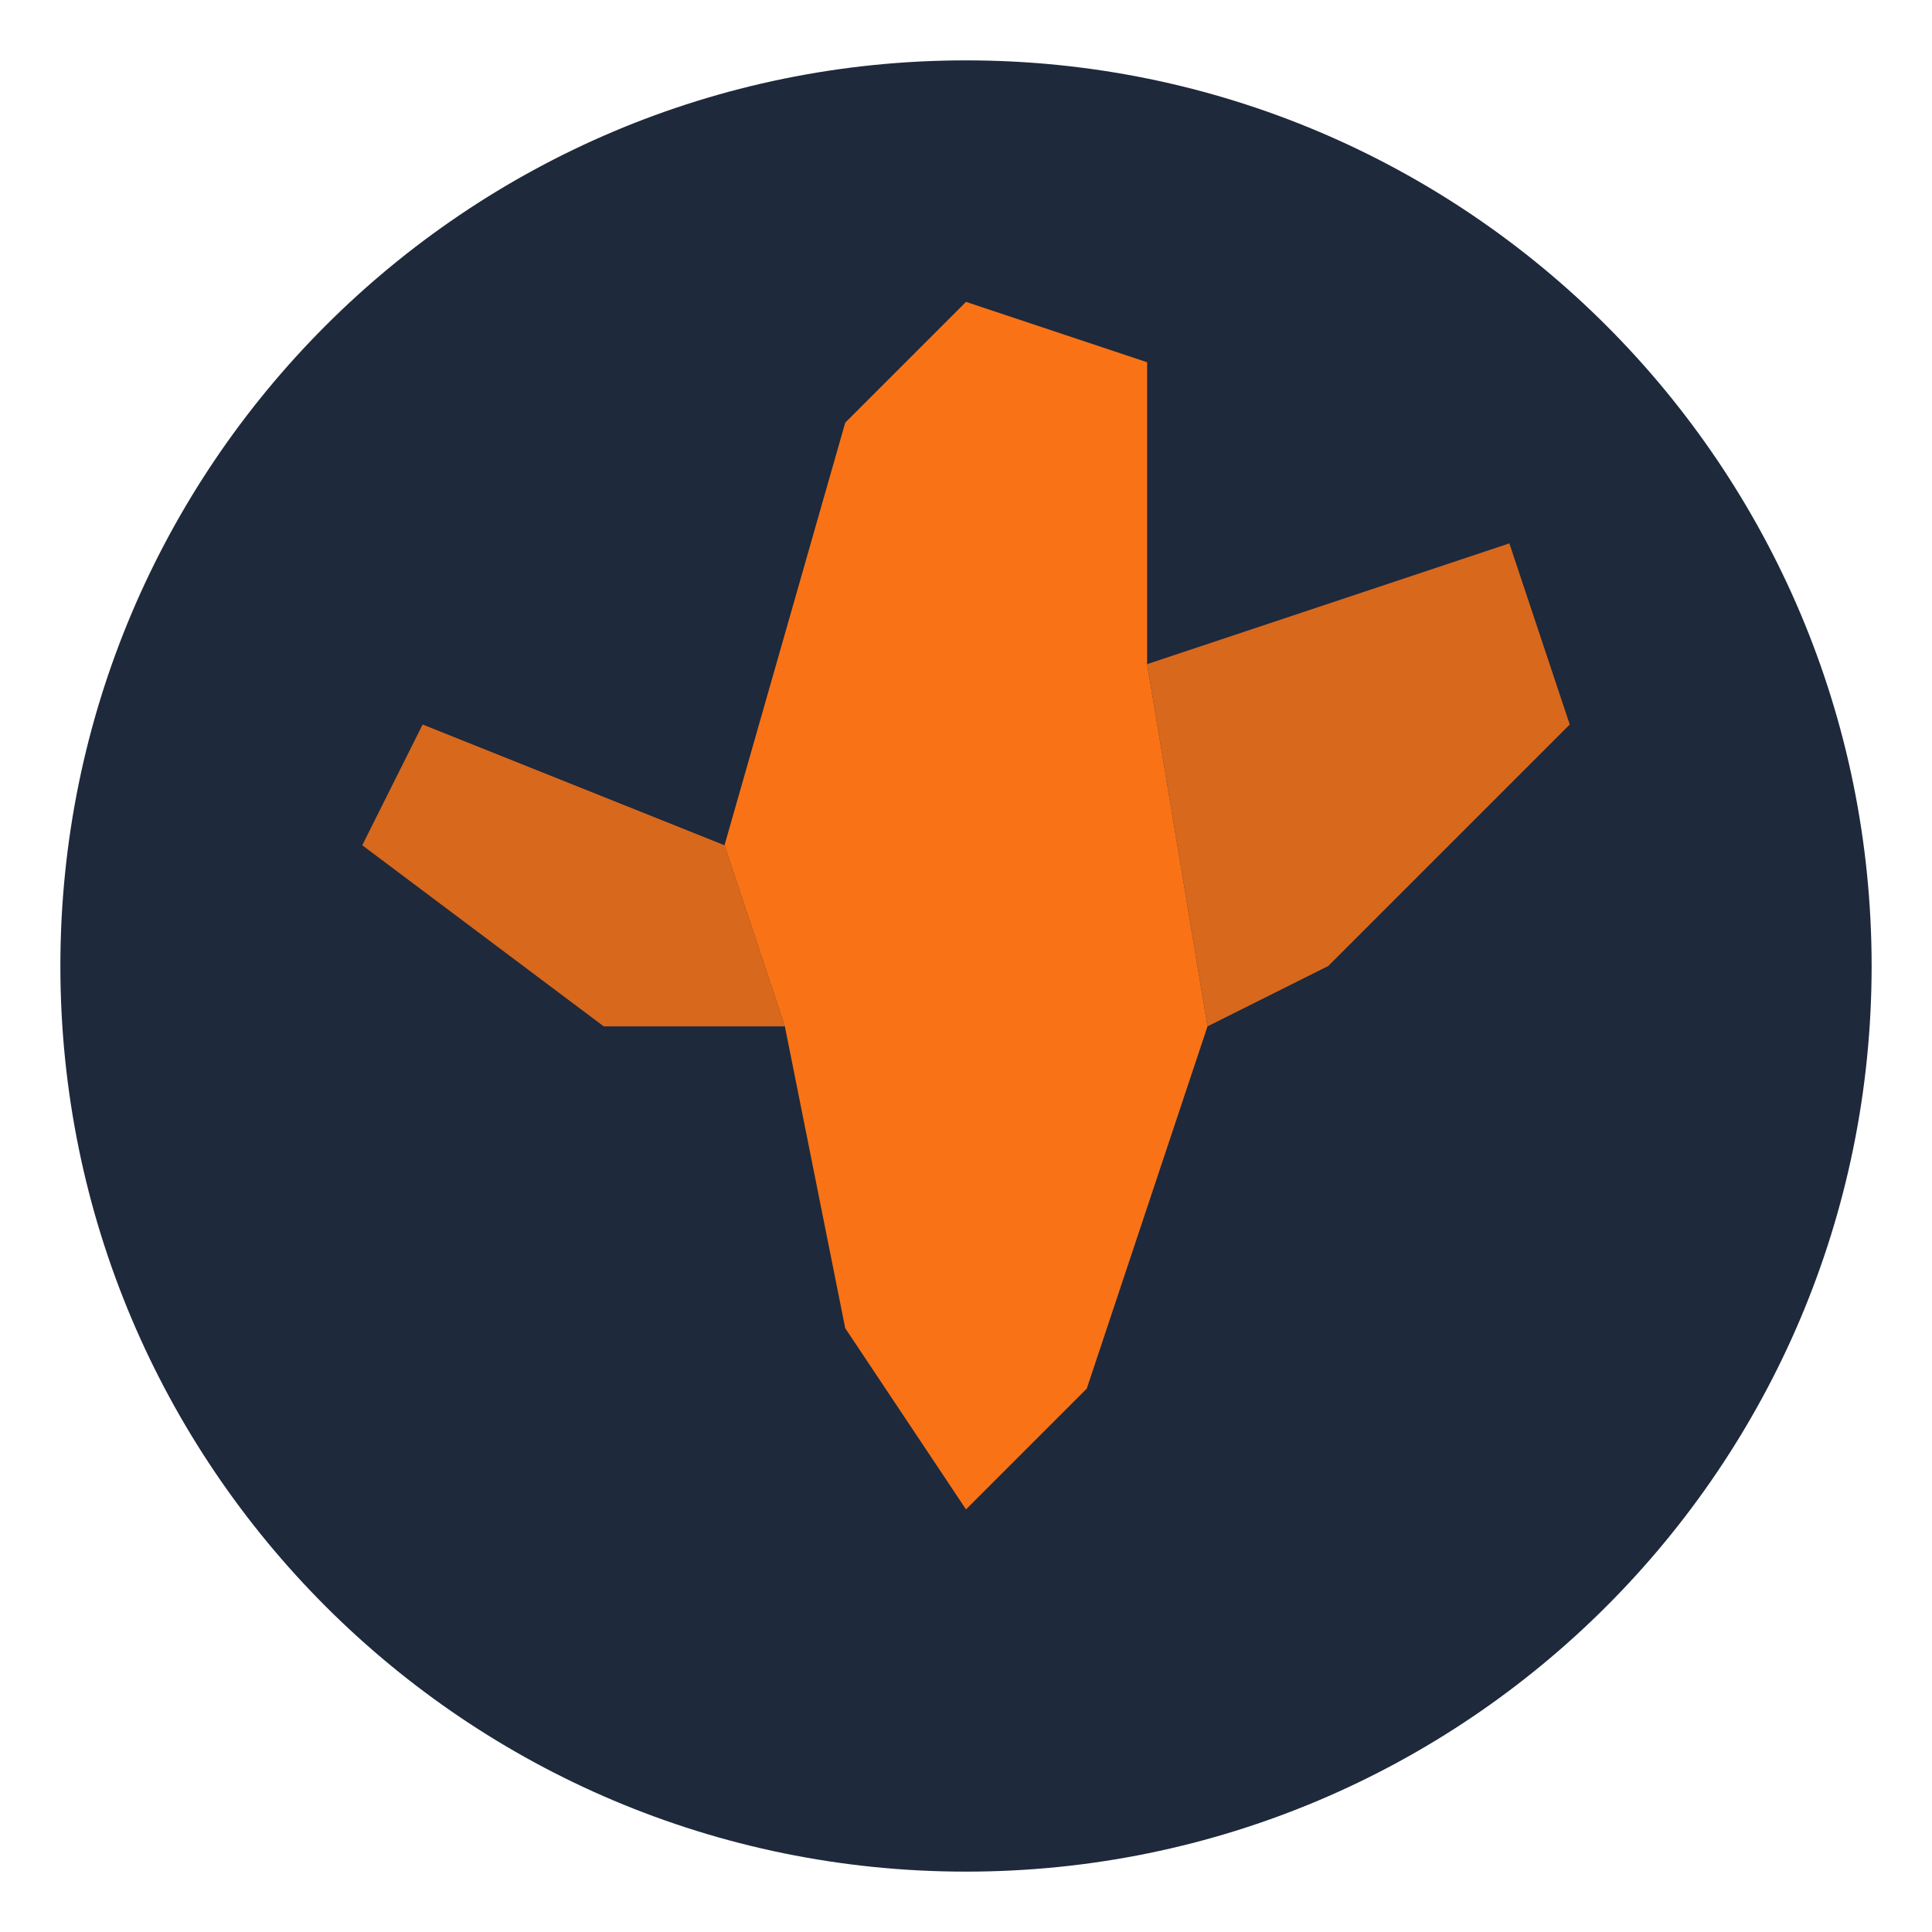
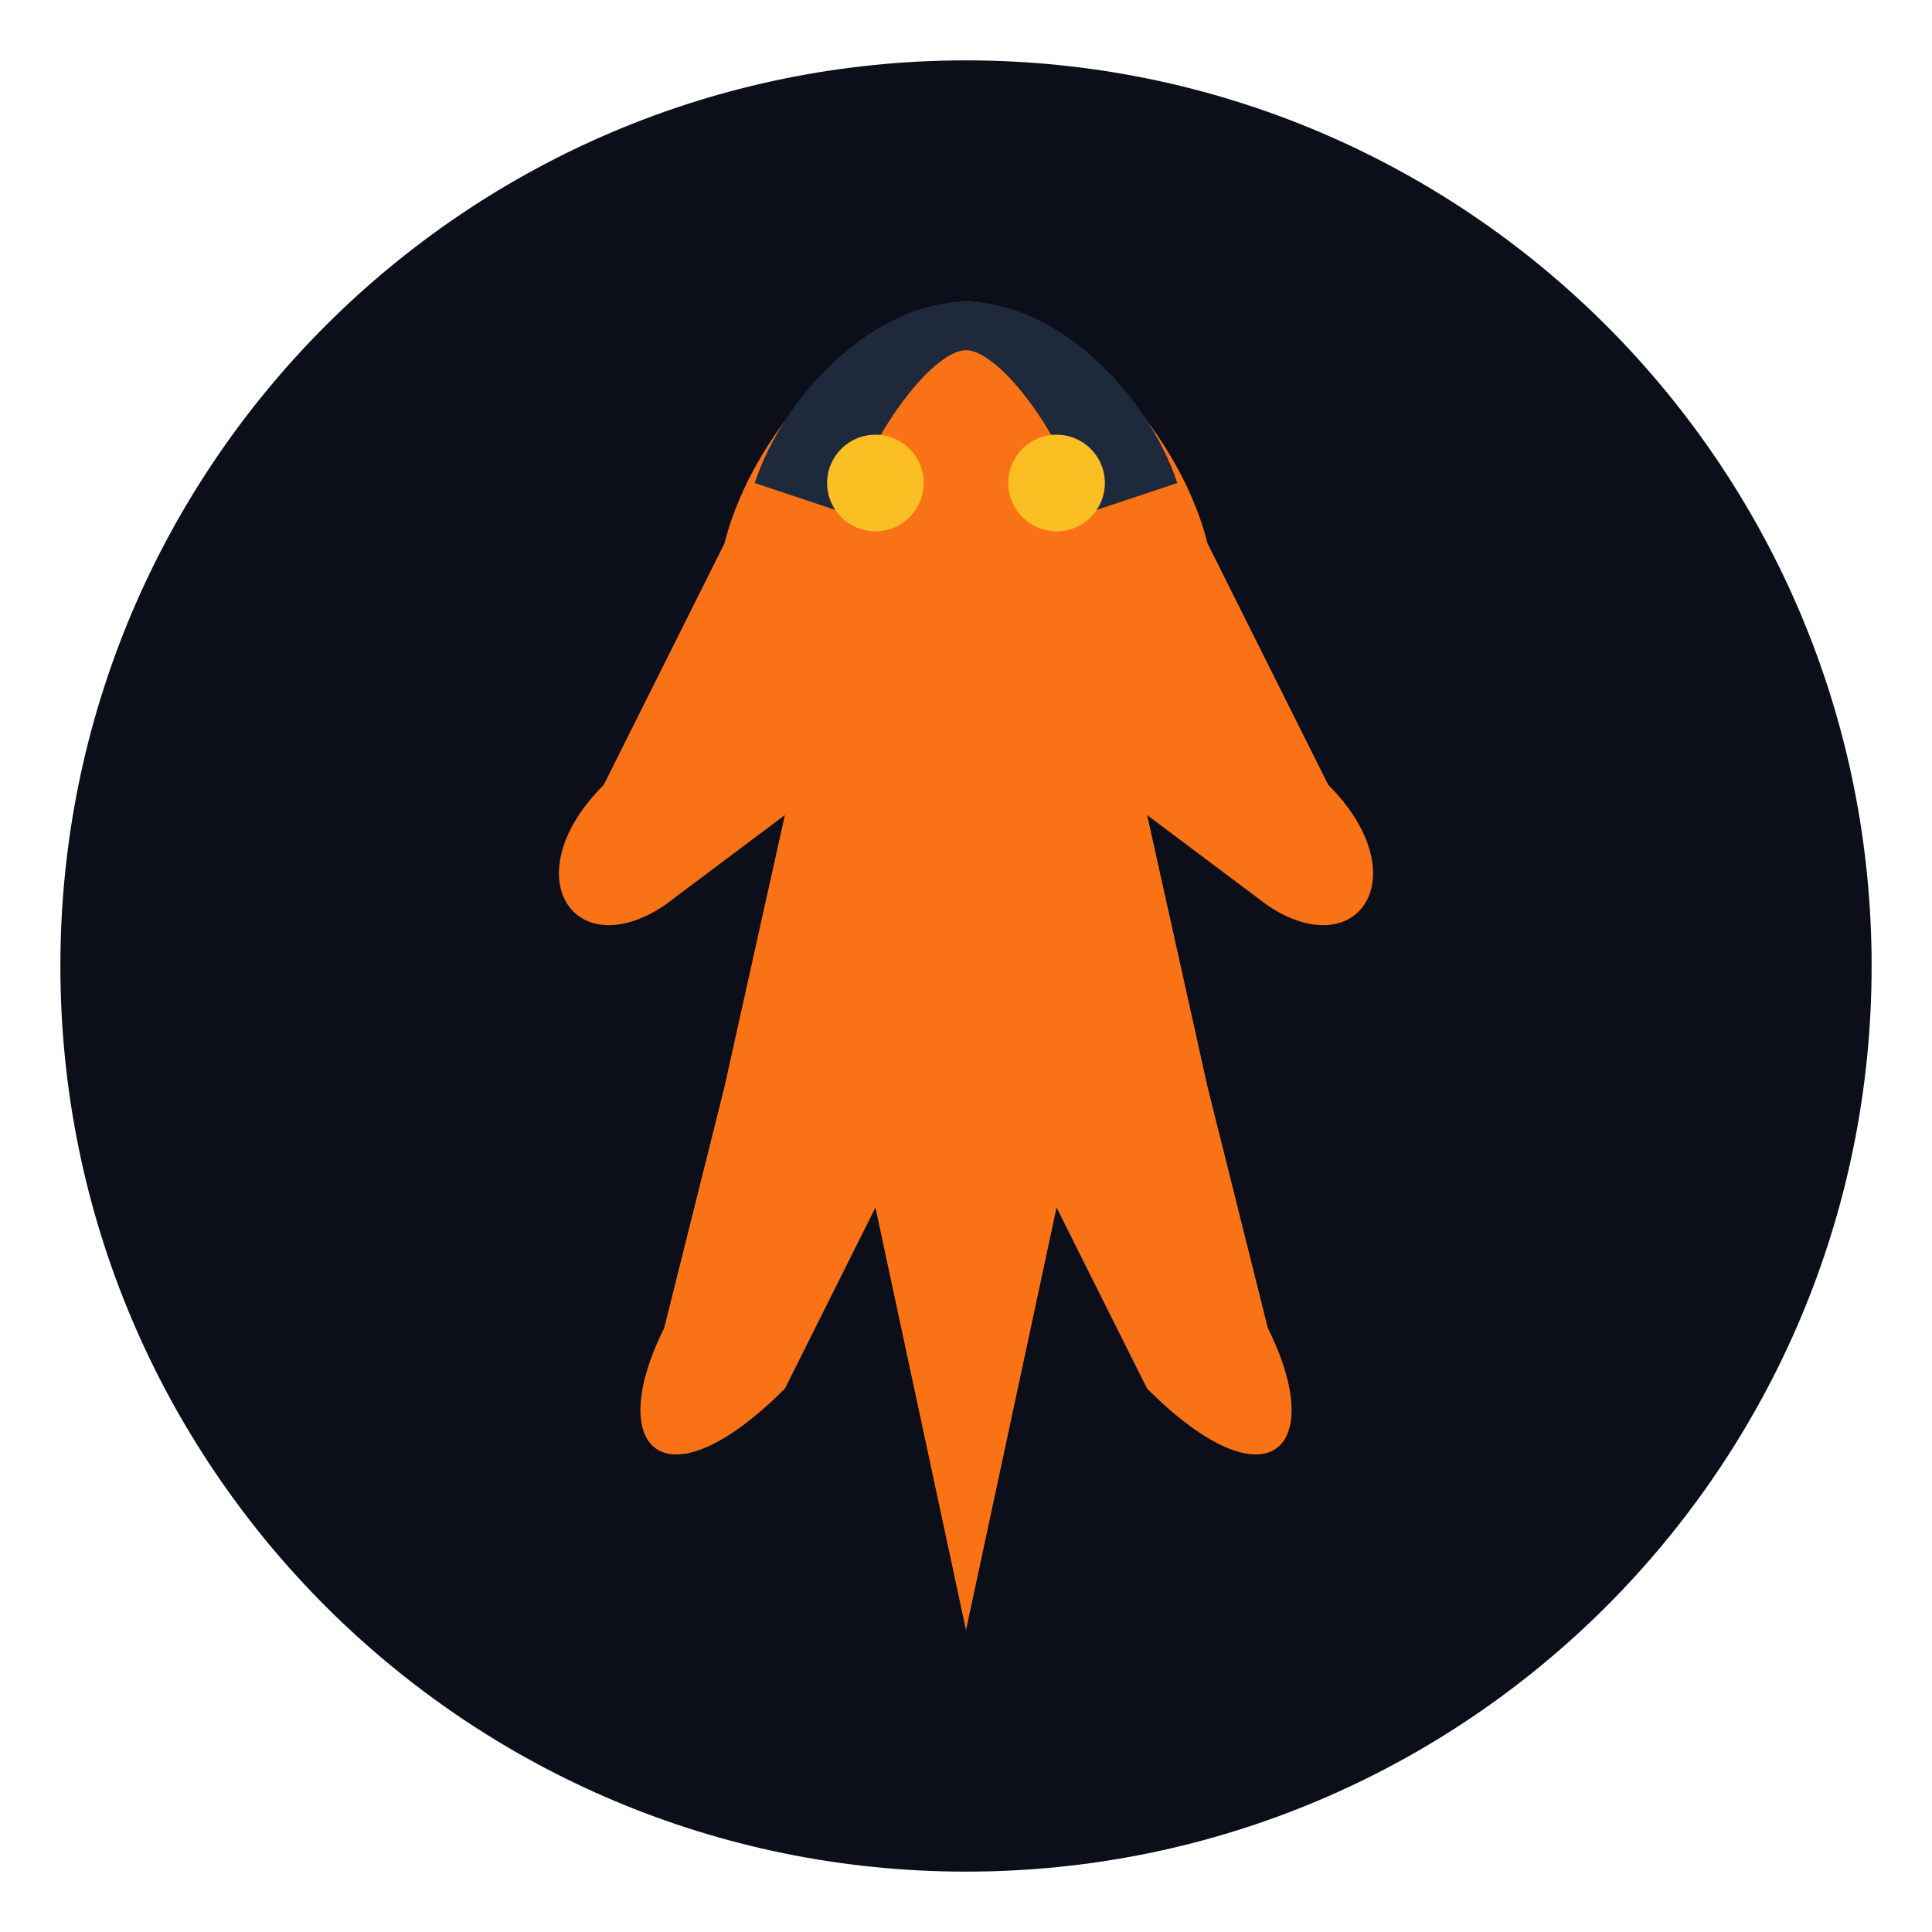
- <svg xmlns="http://www.w3.org/2000/svg" viewBox="0 0 32 32" width="32" height="32">
-   <circle cx="16" cy="16" r="15" fill="#1E293B" />
-   <g transform="translate(16,16)">
-     <path d="M-2,-9 L3,-5 L4,1 L2,7 L0,9 L-2,6 L-3,1 L-4,-2 Z" fill="#F97316" />
-     <path d="M-4,-2 L-9,-4 L-10,-2 L-6,1 L-3,1 Z" fill="#F97316" opacity="0.85" />
-     <path d="M3,-5 L9,-7 L10,-4 L6,0 L4,1 Z" fill="#F97316" opacity="0.85" />
-     <path d="M-2,-9 L0,-11 L3,-10 L3,-5 L0,-7 Z" fill="#F97316" />
-   </g>
+ <svg xmlns="http://www.w3.org/2000/svg" viewBox="0 0 32 32" fill="none">
+   <circle cx="16" cy="16" r="15" fill="#0c0f1a" />
+   <path d="M16 5 C14.5 5, 12.5 7, 12 9 L10 13 C8.5 14.5, 9.5 16, 11 15 L13 13.5 L12 18 L11 22 C10 24, 11 25, 13 23 L14.5 20 L16 27 L17.5 20 L19 23 C21 25, 22 24, 21 22 L20 18 L19 13.5 L21 15 C22.5 16, 23.5 14.5, 22 13 L20 9 C19.5 7, 17.5 5, 16 5Z" fill="#f97316" />
+   <path d="M16 5 C14.5 5, 13 6.5, 12.5 8 L14 8.5 C14.5 7, 15.5 5.8, 16 5.8 C16.5 5.8, 17.5 7, 18 8.5 L19.5 8 C19 6.5, 17.5 5, 16 5Z" fill="#1e293b" />
+   <circle cx="14.5" cy="8" r="0.8" fill="#fbbf24" />
+   <circle cx="17.5" cy="8" r="0.8" fill="#fbbf24" />
</svg>
